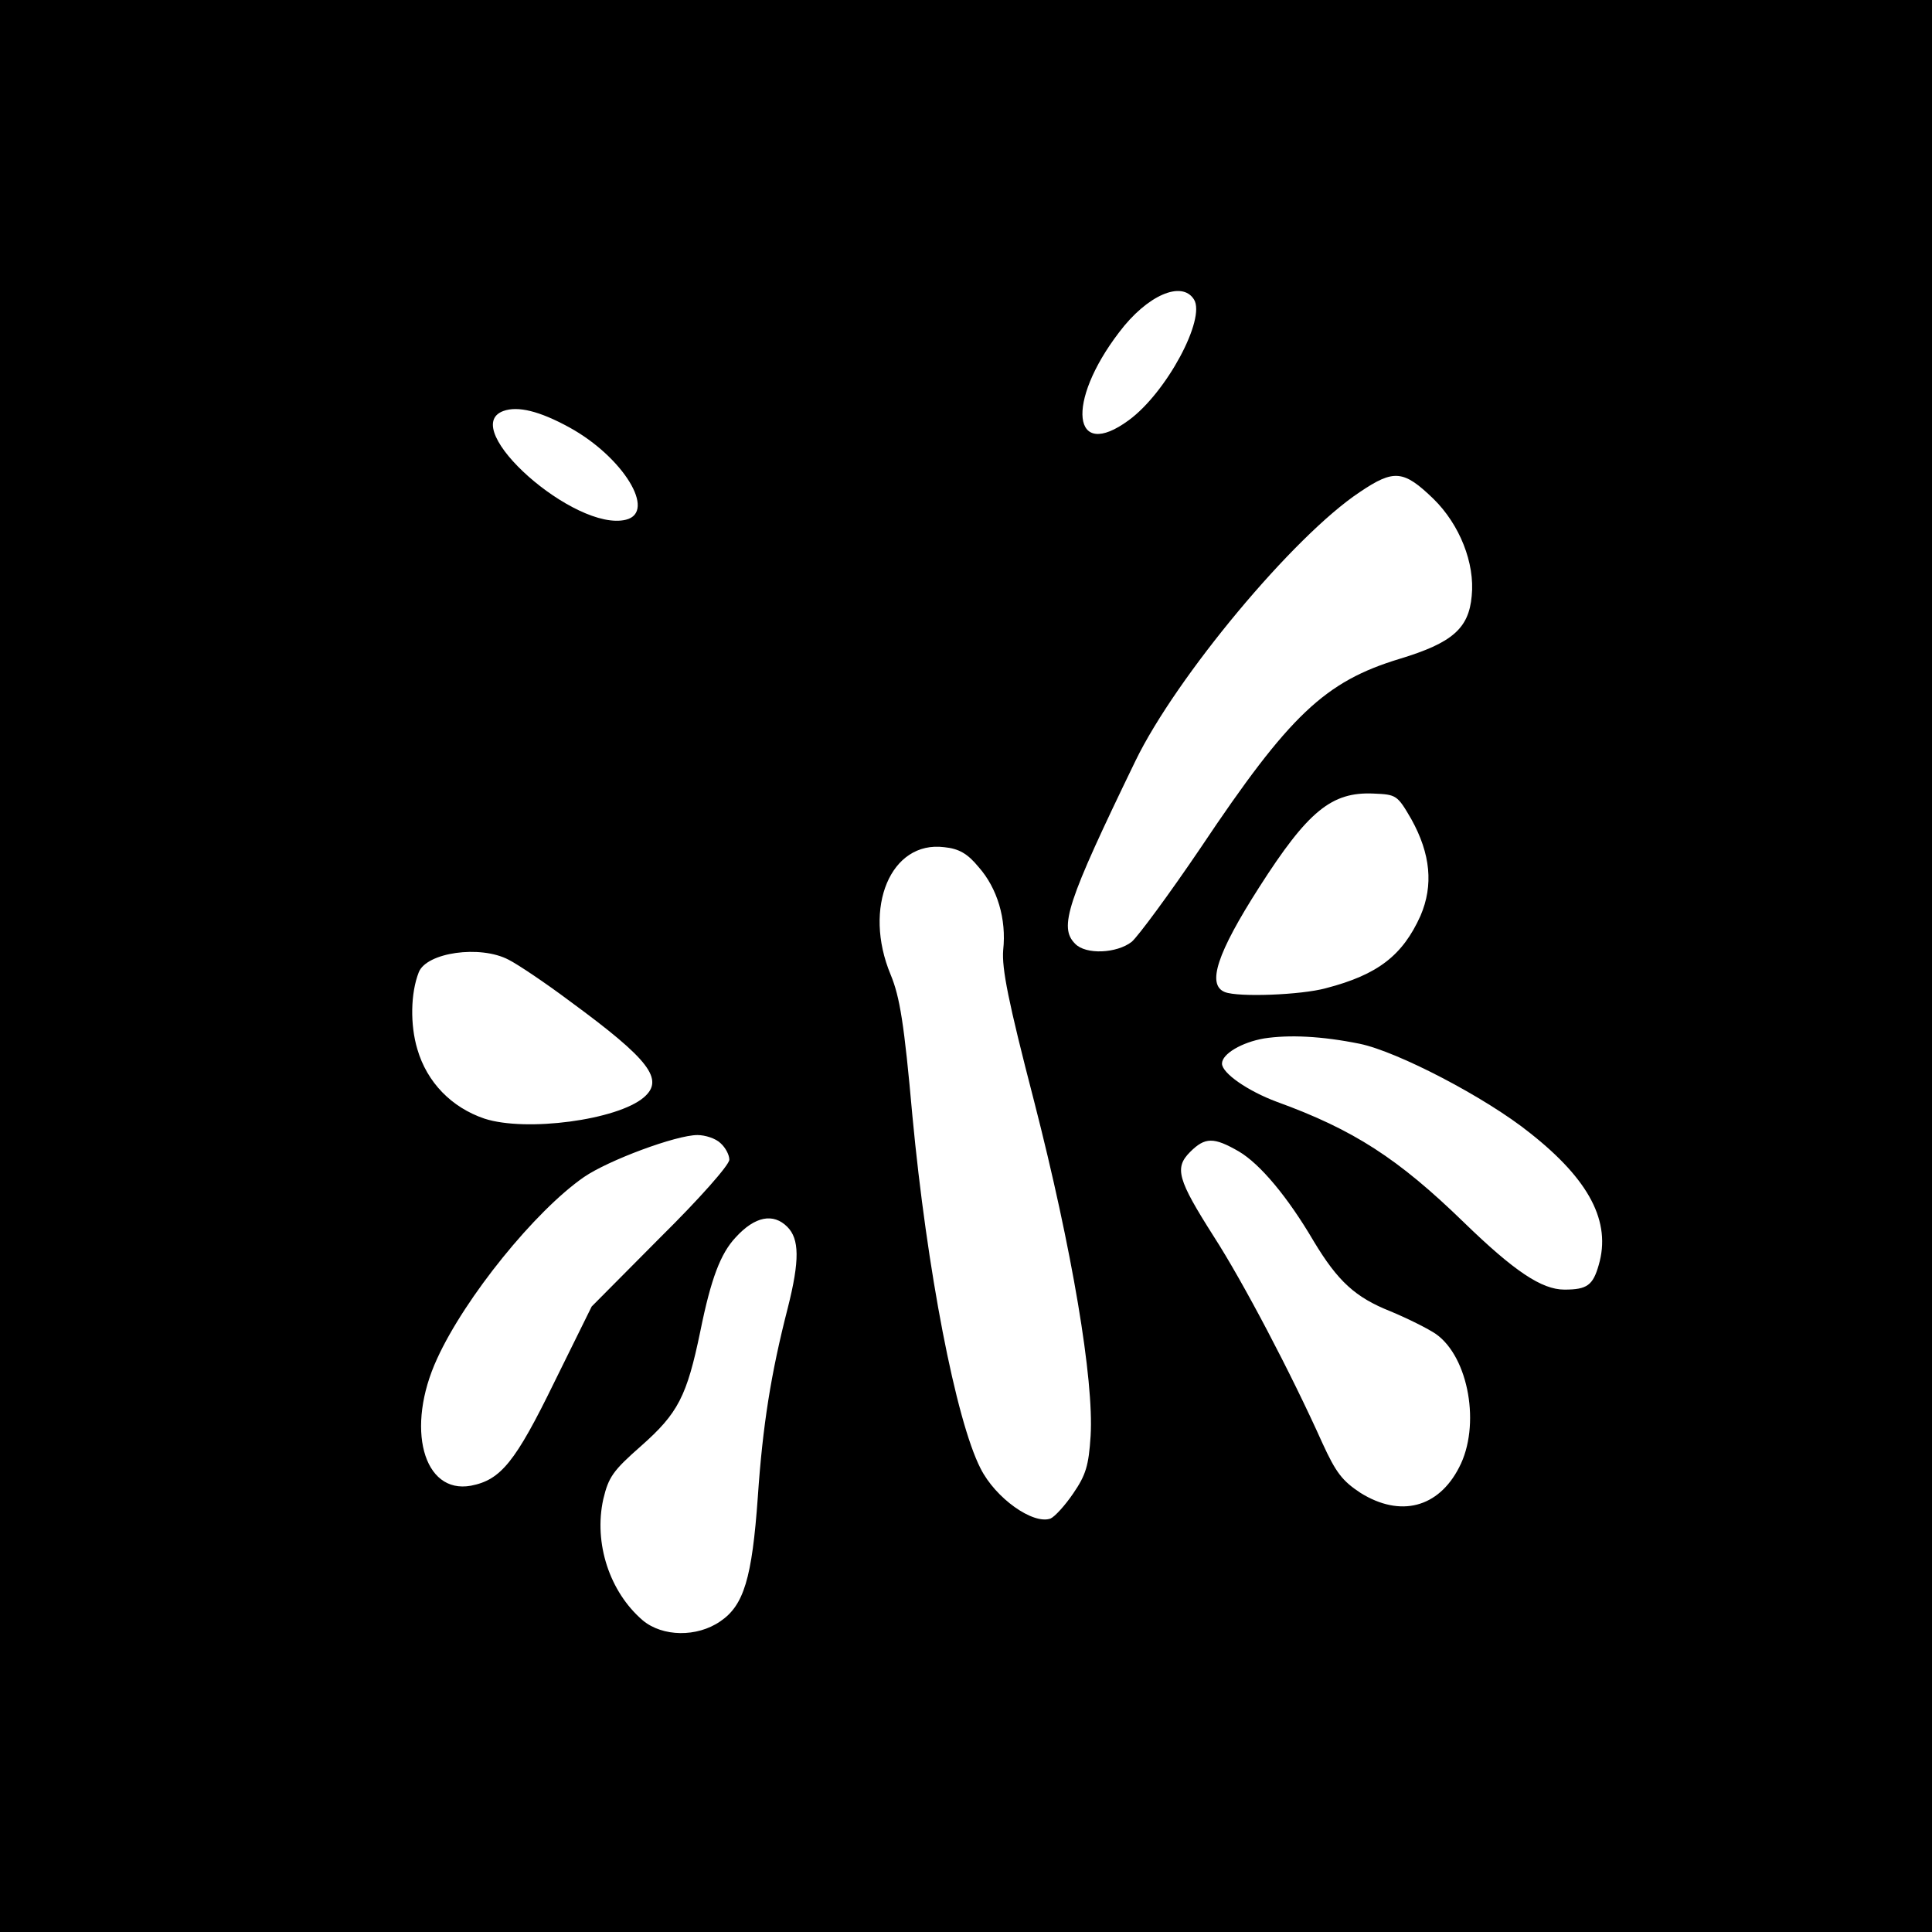
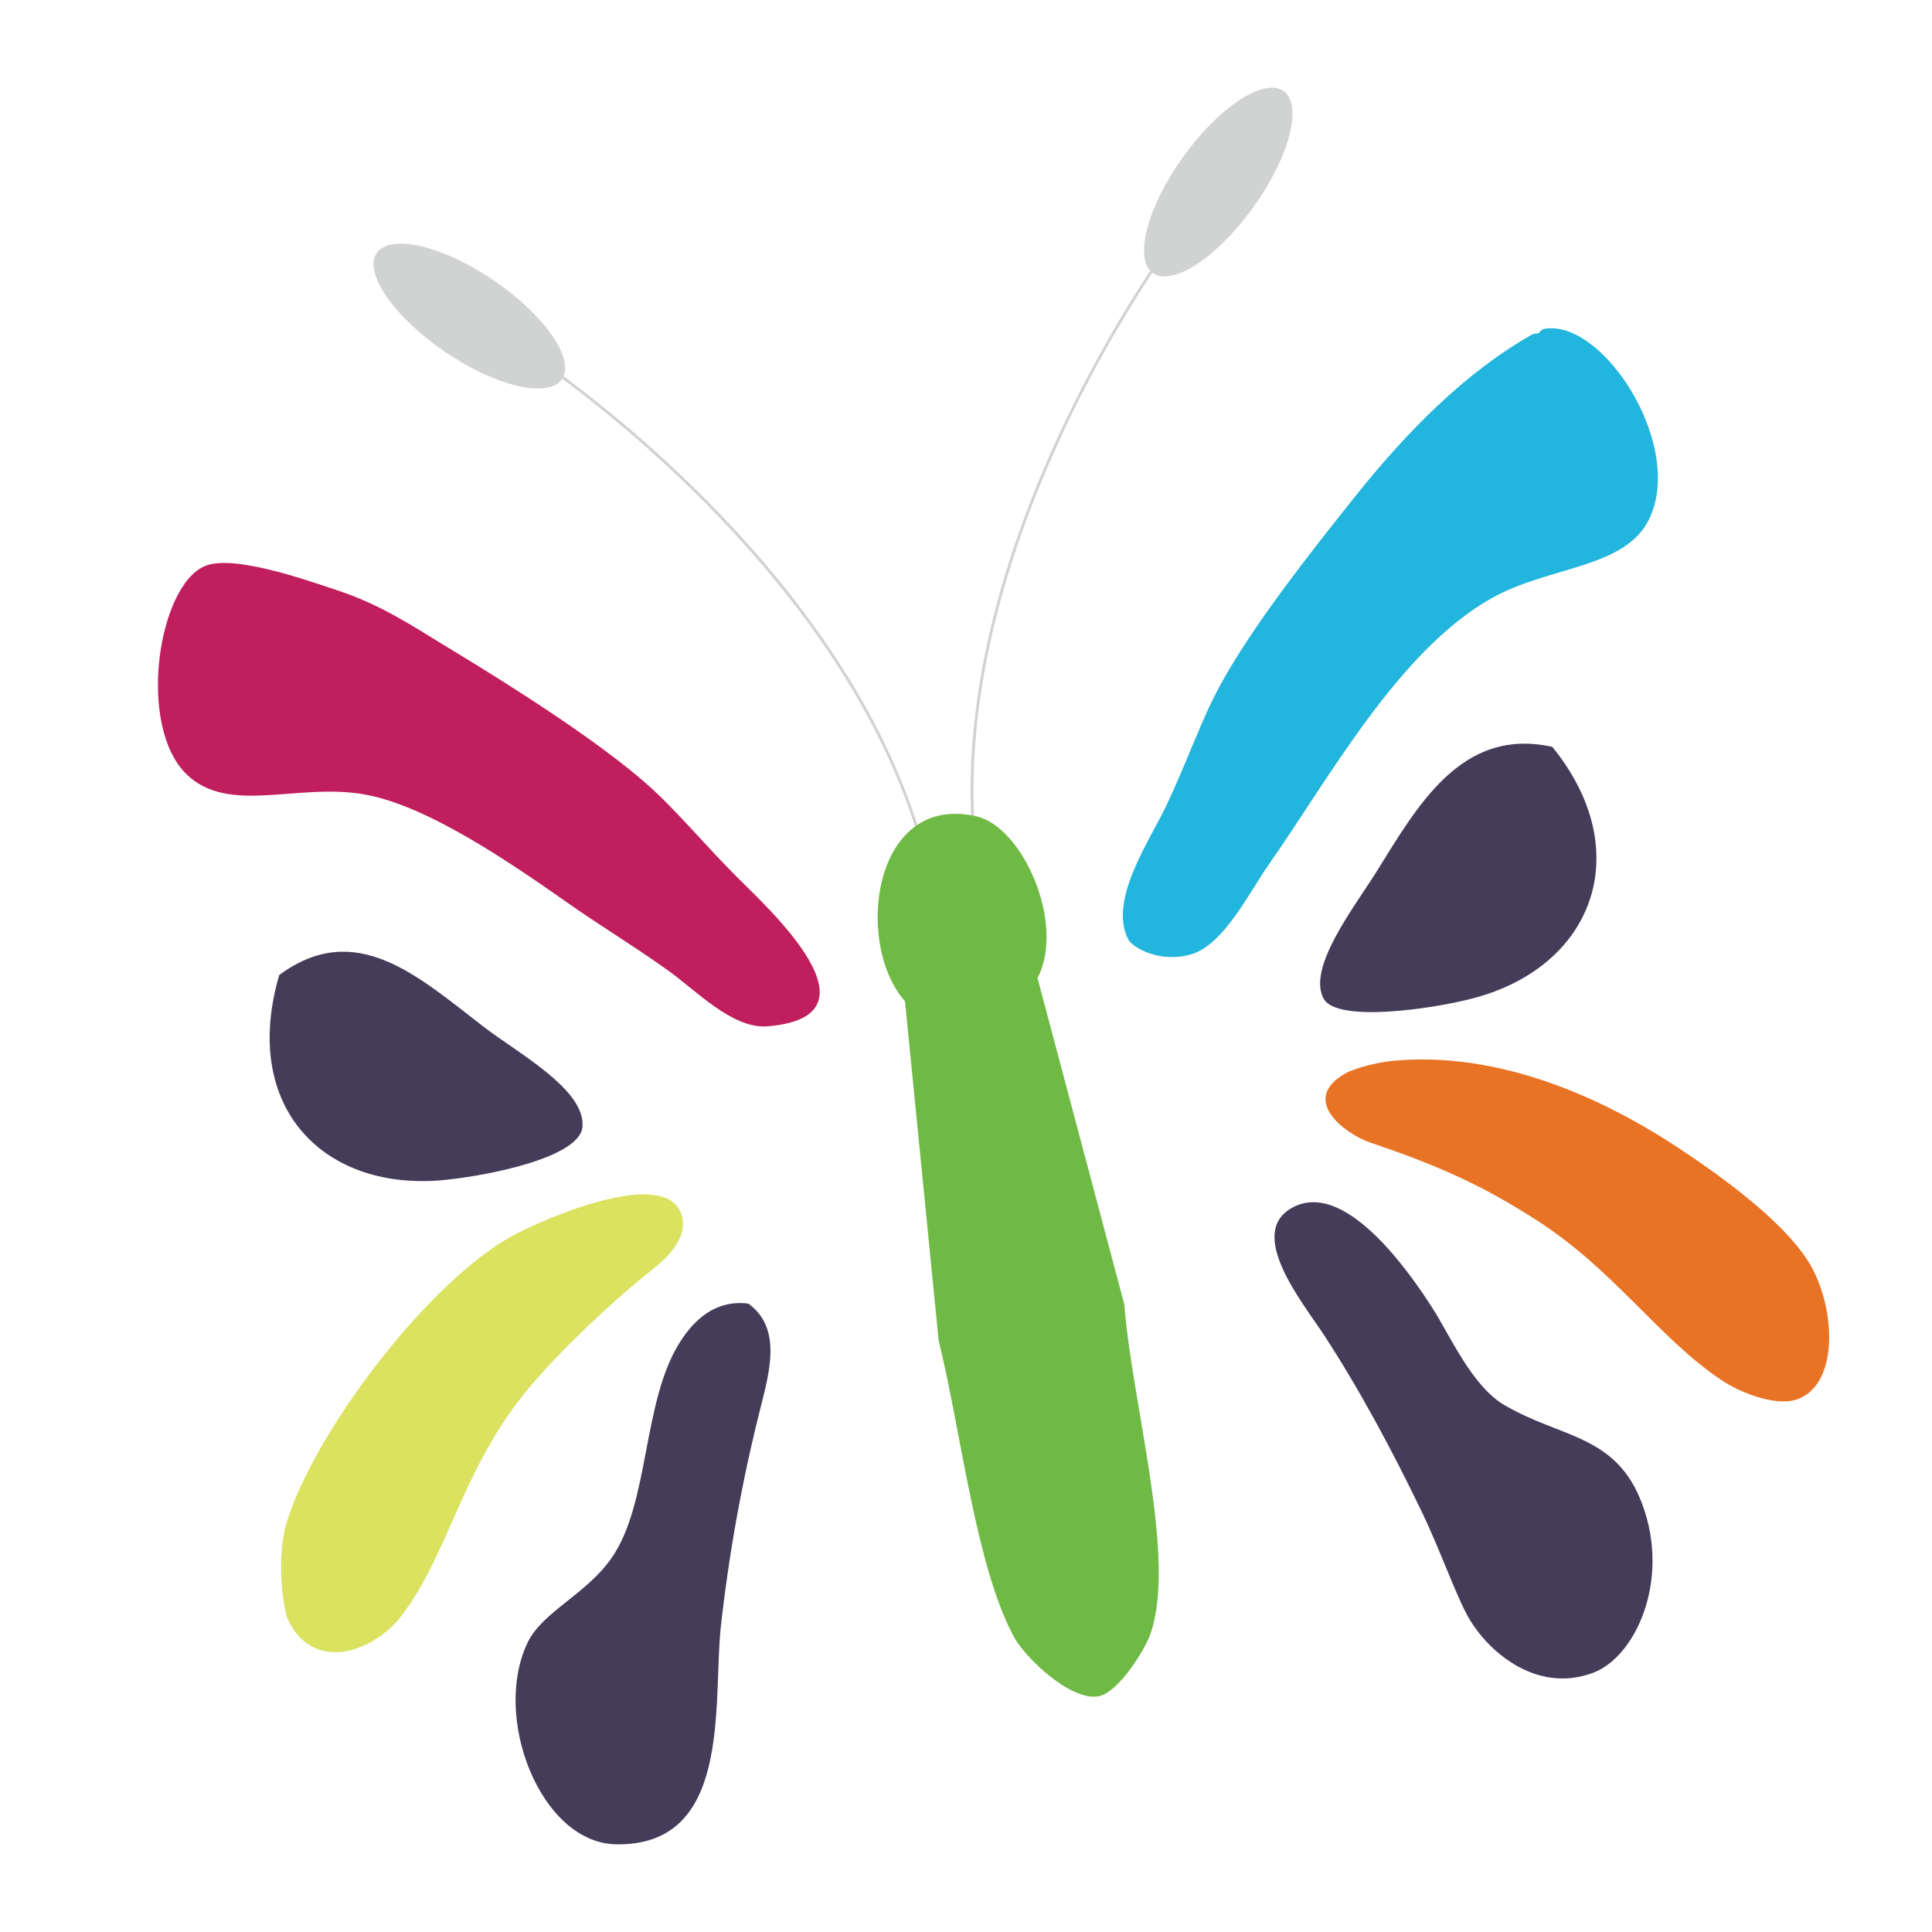
- <svg xmlns="http://www.w3.org/2000/svg" version="1.0" width="400pt" height="400pt" viewBox="0 0 400 400" preserveAspectRatio="xMidYMid meet">
-   <g transform="translate(0,400) scale(0.1,-0.1)" fill="#000000" stroke="none">
-     <path d="M0 2000 l0 -2000 2000 0 2000 0 0 2000 0 2000 -2000 0 -2000 0 0 -2000z m2472 1380 c25 -40 -57 -193 -135 -250 -117 -86 -131 37 -20 182 58 77 130 108 155 68z m-1293 -265 c111 -61 181 -175 117 -191 -105 -26 -349 190 -254 225 30 11 75 0 137 -34z m1789 -148 c54 -53 86 -133 79 -201 -6 -67 -40 -97 -149 -130 -155 -47 -228 -116 -412 -391 -65 -96 -130 -184 -143 -195 -31 -24 -95 -27 -117 -4 -34 34 -18 84 125 379 84 173 327 465 464 556 71 48 91 46 153 -14z m-46 -663 c40 -72 46 -137 19 -200 -37 -82 -88 -122 -196 -150 -51 -14 -181 -19 -209 -8 -38 15 -16 81 71 217 101 158 150 198 237 194 47 -2 49 -3 78 -53z m-896 -99 c39 -44 58 -108 51 -172 -3 -38 10 -105 64 -313 79 -308 124 -577 117 -693 -4 -62 -10 -81 -36 -119 -17 -25 -38 -48 -47 -52 -36 -13 -114 42 -145 104 -51 100 -111 411 -141 730 -17 191 -26 246 -45 292 -58 139 0 278 111 264 30 -3 48 -13 71 -41z m-973 -192 c18 -9 75 -47 127 -86 165 -121 196 -162 153 -199 -55 -47 -244 -72 -330 -44 -68 23 -119 75 -139 144 -15 50 -14 116 3 159 16 41 127 57 186 26z m1762 -174 c78 -16 261 -111 353 -185 123 -97 168 -184 142 -273 -12 -42 -24 -51 -71 -51 -47 0 -104 38 -209 140 -135 131 -227 191 -387 249 -59 22 -113 59 -113 79 0 20 41 44 87 52 52 8 119 5 198 -11z m-1323 -206 c10 -9 18 -24 18 -34 0 -11 -63 -82 -143 -161 l-142 -143 -77 -156 c-81 -166 -111 -203 -173 -215 -99 -18 -136 120 -70 263 58 127 203 306 304 376 51 35 191 87 235 87 16 0 38 -7 48 -17z m1073 -17 c44 -26 101 -94 155 -186 50 -83 86 -116 159 -145 36 -15 78 -36 94 -47 68 -48 93 -190 48 -276 -43 -84 -122 -104 -204 -53 -38 25 -51 42 -79 103 -65 145 -165 335 -225 428 -75 118 -82 142 -49 175 31 31 49 31 101 1z m-935 -156 c25 -25 26 -69 1 -168 -35 -136 -52 -244 -62 -391 -12 -169 -29 -225 -78 -258 -48 -33 -119 -32 -160 2 -69 59 -102 160 -82 251 11 46 20 59 78 110 77 68 95 103 123 238 22 109 42 161 73 194 40 44 78 51 107 22z" />
-   </g>
+ <svg xmlns="http://www.w3.org/2000/svg" id="Layer_1" data-name="Layer 1" viewBox="0 0 512 512">
+   <defs>
+     <style>.cls-1{fill:#443c59;}.cls-1,.cls-2,.cls-3,.cls-4,.cls-5,.cls-6,.cls-7,.cls-8{fill-rule:evenodd;}.cls-2{fill:none;stroke:#d1d2d2;stroke-miterlimit:10;stroke-width:0.75px;}.cls-3{fill:#6fba45;}.cls-4{fill:#c11e5e;}.cls-5{fill:#22b5dd;}.cls-6{fill:#dae260;}.cls-7{fill:#e97324;}.cls-8{fill:#d1d2d2;}</style>
+   </defs>
+   <path class="cls-1" d="M180.28,355.54c-10.18,15.81-8,43-18.35,57.55-6.69,9.45-18.06,14.05-22,22-9.71,19.7,3.21,53.23,23.25,53.67,30.9.59,25.71-37.11,27.83-57.53a429.21,429.21,0,0,1,10.47-57.89c2.37-9.52,5.89-21.32-3.17-27.88C189.4,344.37,183.79,350.05,180.28,355.54Z" />
+   <path class="cls-2" d="M140.72,94.07s109.14,71,108.69,166.28" />
+   <path class="cls-2" d="M311,63.51s-78.31,104-45.28,193.43" />
+   <path class="cls-3" d="M239.83,265.34c-13.53-15.24-8.6-55.33,18.95-49,12.26,2.8,23.68,28.44,16.18,42.87l23,86.49c2.05,26.67,14.08,67.6,6.81,87.59-1.47,4.07-8.34,15.14-13.53,16.22-7.34,1.48-19.6-10.16-22.63-15.87-10.12-19-13.86-54.11-19.86-78.42Z" />
+   <path class="cls-4" d="M49.39,205.15c11.25,11,29.76,2.11,47.51,5.44,16.75,3.08,38.75,18.3,54.3,29.21,7.2,5.07,16,10.4,25.41,17.08,7.64,5.34,17.4,15.89,26.84,15.1,31.56-2.61.1-31.3-7.77-39.18-8.65-8.58-16.43-18.11-24.25-25-13.05-11.46-34.77-25.35-53-36.36-8.25-5-17.09-11-28.49-14.81C79.43,153.05,61.53,147,54.32,150,41.87,155.19,36.23,192.21,49.39,205.15Z" />
+   <path class="cls-5" d="M406.12,88.59c-18,10.18-33.41,26-46.79,42.72-12.68,15.89-27.36,34.55-36,50.33-4.92,9-8.26,19.13-14.23,31.82-4.2,9-15.46,25-10.13,35.43,1.23,2.38,8.77,6.54,17.07,3.89s15.05-16.25,20-23.38c16.36-23.36,34.45-56.78,59.11-70.79,15.28-8.68,35.55-7.8,41.95-21.16,9.33-19.61-12.3-52.95-27.81-50.31-.89.14-1.26,1-1.53,1.13C407.31,88.44,406.58,88.34,406.12,88.59Z" />
+   <path class="cls-1" d="M118.09,312.67c11.91-1.21,35.74-6.05,36.28-14.13.7-9.84-16.92-19.31-26.21-26.44C110.75,258.7,94.29,243.42,74,258.39,63.65,293.81,86.23,316,118.09,312.67Z" />
+   <path class="cls-1" d="M364.69,231.17c-5.79,9.24-18.34,25.3-13.93,33.46,3.46,6.47,28.86,2.77,39.62-.07,32-8.39,43.46-39,21-66.63C387.14,192.54,375.48,213.92,364.69,231.17Z" />
+   <path class="cls-6" d="M106.2,428.46c12.07-15.58,15.72-36.84,31.27-57.27,7.9-10.32,23.12-24.93,35.29-34.67,1.35-1.09,10.61-7.77,7.67-15.12-4.8-12.14-36.49,1.67-44.62,6.09C113,340,83,380.12,75.93,403.59c-1.9,6.33-2,16.89.11,25C82.64,443.74,98.9,437.83,106.2,428.46Z" />
+   <path class="cls-7" d="M363.3,302.86c17.26,5.83,29.29,11.05,44.13,20.65,20.57,13.26,32.05,31.06,48.86,42.3,4.7,3.14,14.2,7,19.86,5.06,10.69-3.62,10.54-22.23,4.32-34.37-6.13-11.9-24.63-25-35.93-32.46-22-14.49-48.84-25.48-75.58-22.89A45.76,45.76,0,0,0,357.41,284C343.7,291,356.27,300.48,363.3,302.86Z" />
+   <path class="cls-1" d="M350.49,353.21c9.51,14.46,18.59,31.35,26.57,48,4.27,8.94,8.33,20.24,11.54,26.42,5,9.6,18.43,21.54,33.8,15.59,11-4.26,20.3-24.34,12.85-44.51-6.89-18.64-21.49-17.5-36.55-26.34-8.63-5-14.44-18.53-19.23-25.94-5.75-8.95-23.33-34.59-37.39-26.16C330.57,327.11,345.05,345,350.49,353.21Z" />
+   <path class="cls-8" d="M130.84,74.29c13.55,9.23,21.64,20.95,18.09,26.18s-17.47,2-31-7.22-21.66-21-18.09-26.2S117.28,65.07,130.84,74.29Z" />
+   <path class="cls-8" d="M313.58,41.53c-9.6,13.32-13.21,27.08-8.07,30.8s17.07-4.08,26.63-17.39,13.2-27.11,8.06-30.79S323.12,28.24,313.58,41.53Z" />
</svg>
